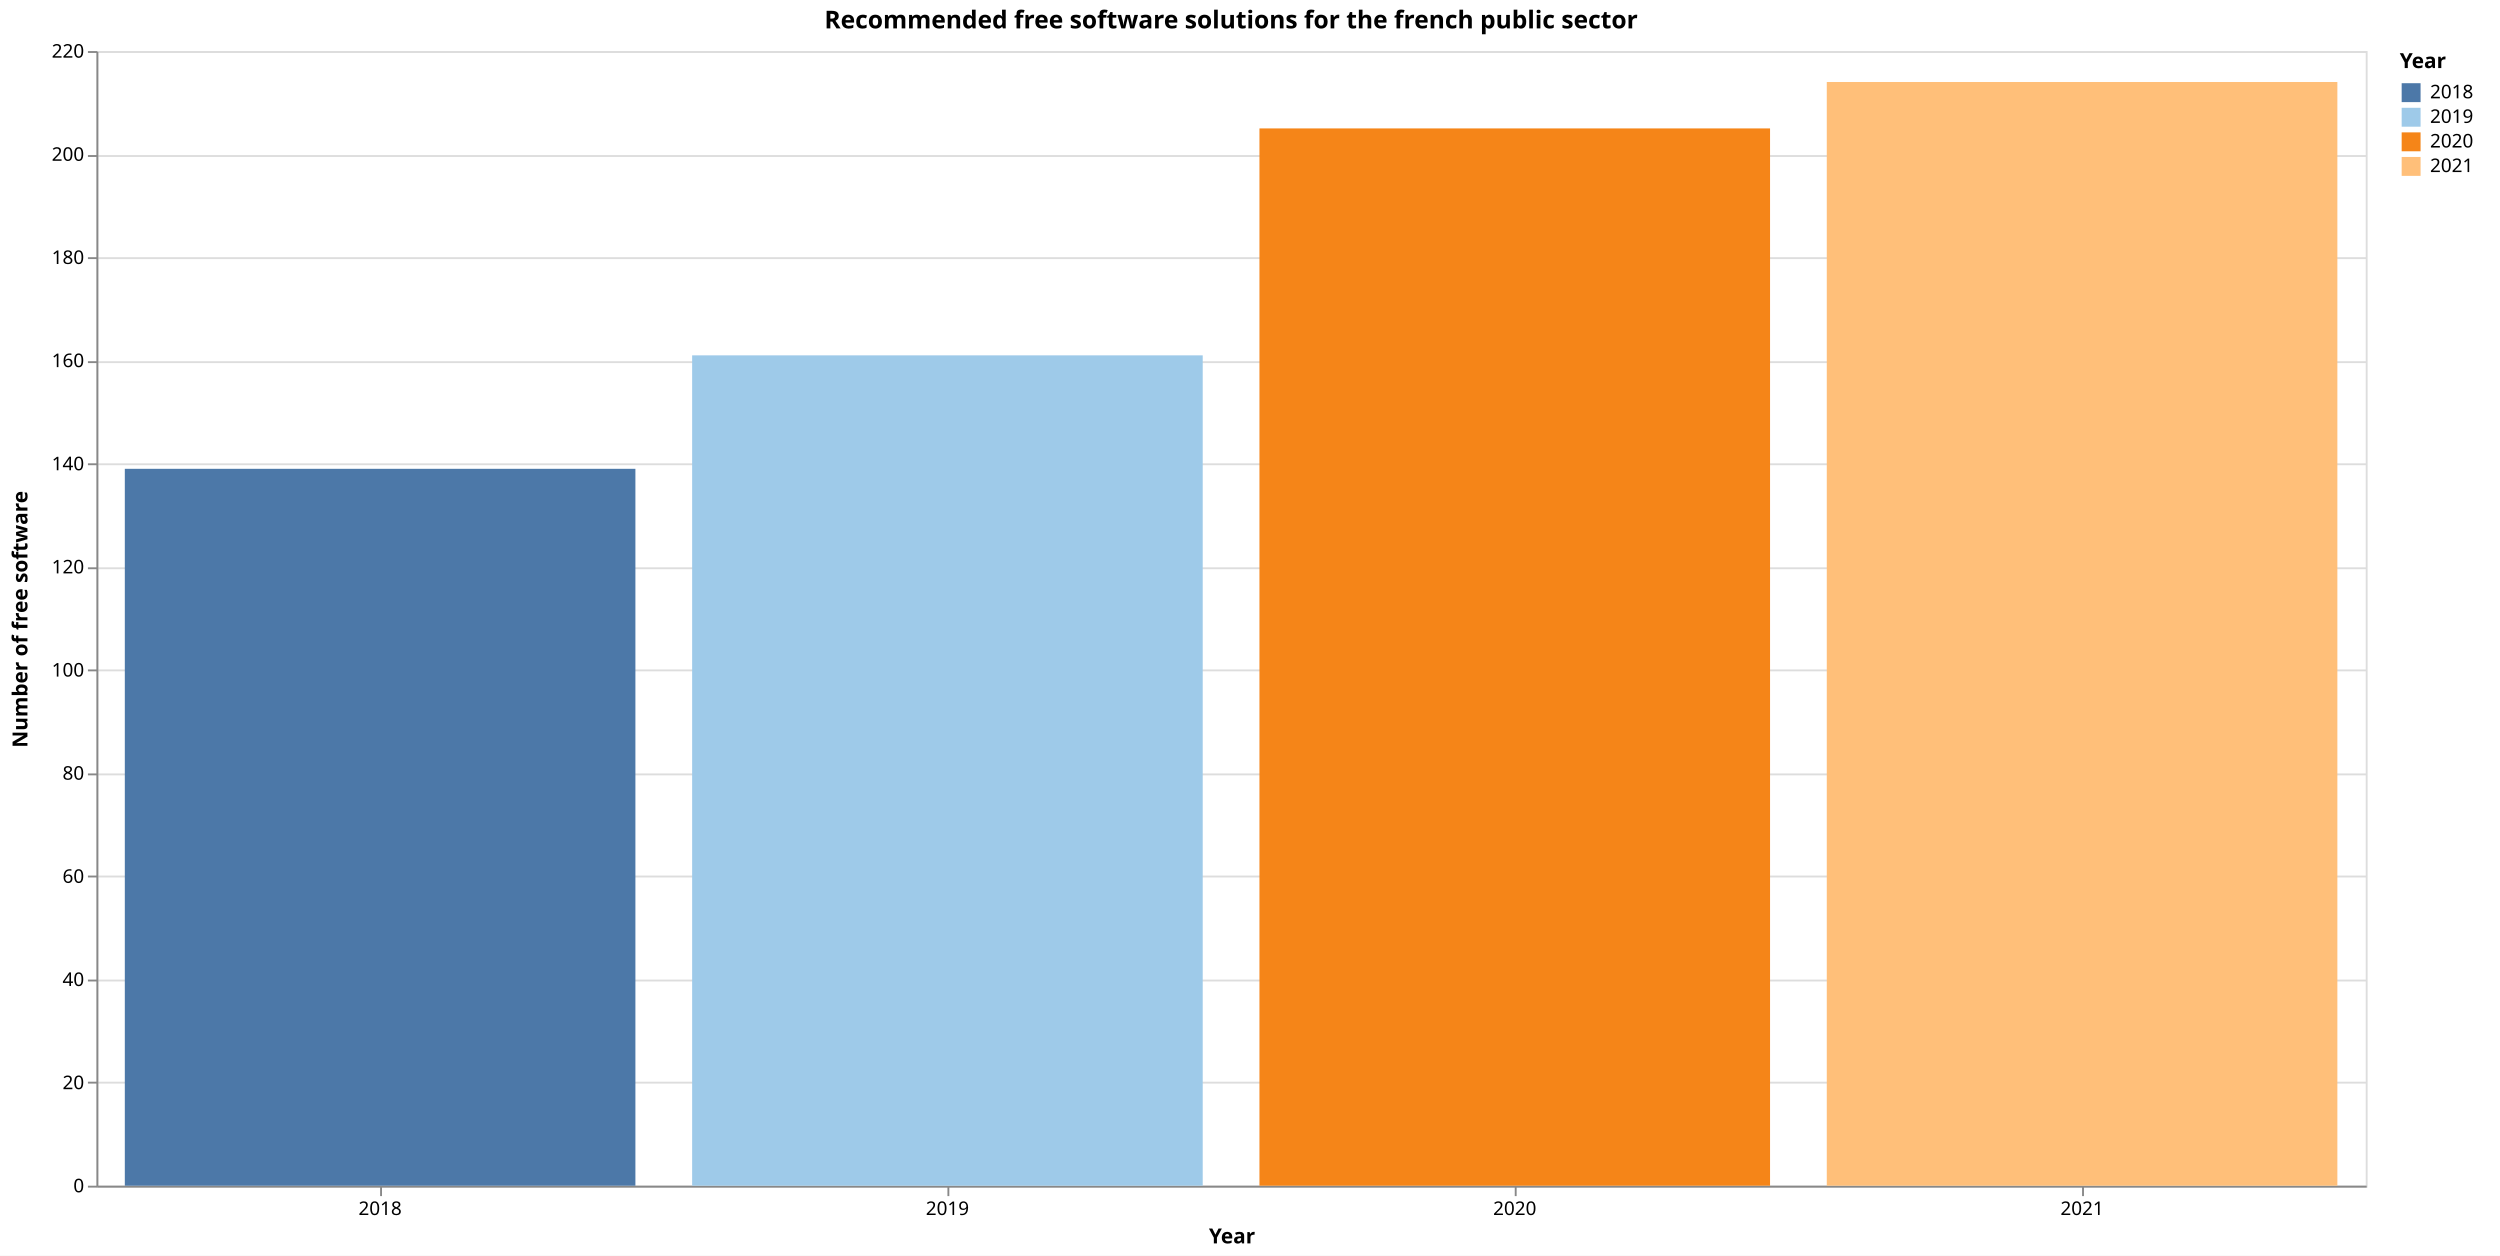
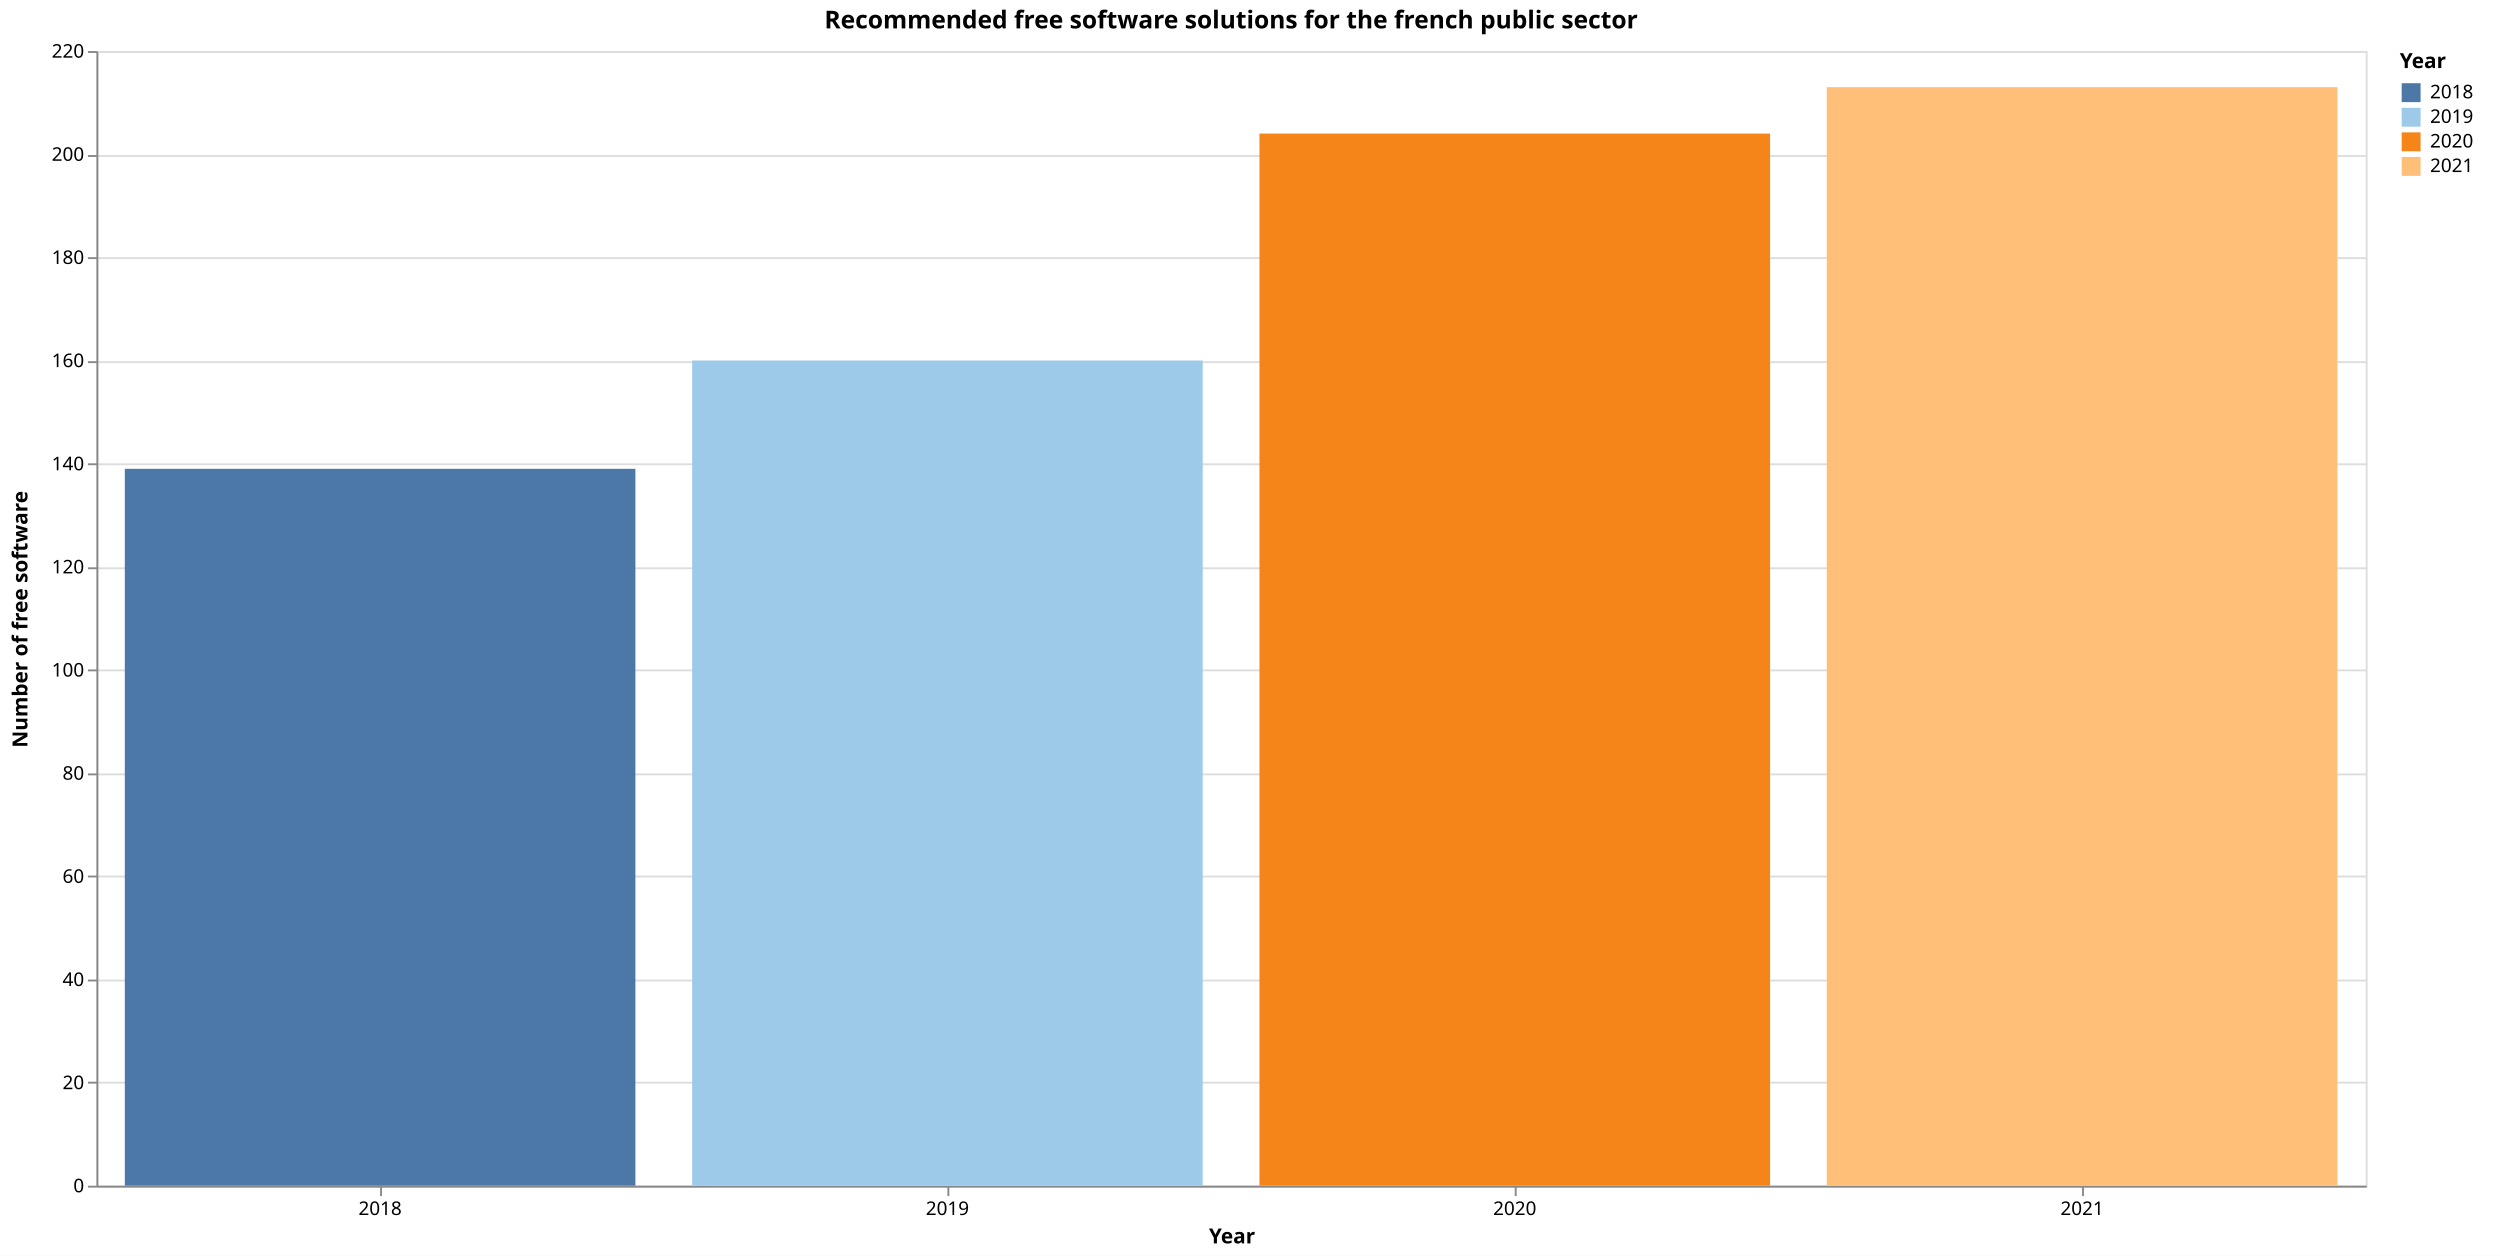
<svg xmlns="http://www.w3.org/2000/svg" version="1.1" class="marks" width="1322" height="664" viewBox="0 0 1322 664">
  <rect width="1322" height="664" fill="white" />
  <g fill="none" stroke-miterlimit="10" transform="translate(51,27)">
    <g class="mark-group role-frame root" role="graphics-object" aria-roledescription="group mark container">
      <g transform="translate(0,0)">
        <path class="background" aria-hidden="true" d="M0.5,0.5h1200v600h-1200Z" stroke="#ddd" />
        <g>
          <g class="mark-group role-axis" aria-hidden="true">
            <g transform="translate(0.5,0.5)">
              <path class="background" aria-hidden="true" d="M0,0h0v0h0Z" pointer-events="none" />
              <g>
                <g class="mark-rule role-axis-grid" pointer-events="none">
                  <line transform="translate(0,600)" x2="1200" y2="0" stroke="#ddd" stroke-width="1" opacity="1" />
                  <line transform="translate(0,545)" x2="1200" y2="0" stroke="#ddd" stroke-width="1" opacity="1" />
                  <line transform="translate(0,491)" x2="1200" y2="0" stroke="#ddd" stroke-width="1" opacity="1" />
                  <line transform="translate(0,436)" x2="1200" y2="0" stroke="#ddd" stroke-width="1" opacity="1" />
                  <line transform="translate(0,382)" x2="1200" y2="0" stroke="#ddd" stroke-width="1" opacity="1" />
                  <line transform="translate(0,327)" x2="1200" y2="0" stroke="#ddd" stroke-width="1" opacity="1" />
                  <line transform="translate(0,273)" x2="1200" y2="0" stroke="#ddd" stroke-width="1" opacity="1" />
                  <line transform="translate(0,218)" x2="1200" y2="0" stroke="#ddd" stroke-width="1" opacity="1" />
                  <line transform="translate(0,164)" x2="1200" y2="0" stroke="#ddd" stroke-width="1" opacity="1" />
                  <line transform="translate(0,109)" x2="1200" y2="0" stroke="#ddd" stroke-width="1" opacity="1" />
                  <line transform="translate(0,55)" x2="1200" y2="0" stroke="#ddd" stroke-width="1" opacity="1" />
                  <line transform="translate(0,0)" x2="1200" y2="0" stroke="#ddd" stroke-width="1" opacity="1" />
                </g>
              </g>
              <path class="foreground" aria-hidden="true" d="" pointer-events="none" display="none" />
            </g>
          </g>
          <g class="mark-group role-axis" role="graphics-symbol" aria-roledescription="axis" aria-label="X-axis titled 'Year' for a discrete scale with 4 values: 2018, 2019, 2020, 2021">
            <g transform="translate(0.5,600.5)">
              <path class="background" aria-hidden="true" d="M0,0h0v0h0Z" pointer-events="none" />
              <g>
                <g class="mark-rule role-axis-tick" pointer-events="none">
                  <line transform="translate(150,0)" x2="0" y2="5" stroke="#888" stroke-width="1" opacity="1" />
                  <line transform="translate(450,0)" x2="0" y2="5" stroke="#888" stroke-width="1" opacity="1" />
                  <line transform="translate(750,0)" x2="0" y2="5" stroke="#888" stroke-width="1" opacity="1" />
                  <line transform="translate(1050,0)" x2="0" y2="5" stroke="#888" stroke-width="1" opacity="1" />
                </g>
                <g class="mark-text role-axis-label" pointer-events="none">
                  <text text-anchor="middle" transform="translate(149.5,15)" font-family="sans-serif" font-size="10px" fill="#000" opacity="1">2018</text>
                  <text text-anchor="middle" transform="translate(449.5,15)" font-family="sans-serif" font-size="10px" fill="#000" opacity="1">2019</text>
                  <text text-anchor="middle" transform="translate(749.5,15)" font-family="sans-serif" font-size="10px" fill="#000" opacity="1">2020</text>
                  <text text-anchor="middle" transform="translate(1049.5,15)" font-family="sans-serif" font-size="10px" fill="#000" opacity="1">2021</text>
                </g>
                <g class="mark-rule role-axis-domain" pointer-events="none">
                  <line transform="translate(0,0)" x2="1200" y2="0" stroke="#888" stroke-width="1" opacity="1" />
                </g>
                <g class="mark-text role-axis-title" pointer-events="none">
                  <text text-anchor="middle" transform="translate(600,30)" font-family="sans-serif" font-size="11px" font-weight="bold" fill="#000" opacity="1">Year</text>
                </g>
              </g>
              <path class="foreground" aria-hidden="true" d="" pointer-events="none" display="none" />
            </g>
          </g>
          <g class="mark-group role-axis" role="graphics-symbol" aria-roledescription="axis" aria-label="Y-axis titled 'Number of free software' for a linear scale with values from 0 to 220">
            <g transform="translate(0.5,0.5)">
              <path class="background" aria-hidden="true" d="M0,0h0v0h0Z" pointer-events="none" />
              <g>
                <g class="mark-rule role-axis-tick" pointer-events="none">
                  <line transform="translate(0,600)" x2="-5" y2="0" stroke="#888" stroke-width="1" opacity="1" />
                  <line transform="translate(0,545)" x2="-5" y2="0" stroke="#888" stroke-width="1" opacity="1" />
                  <line transform="translate(0,491)" x2="-5" y2="0" stroke="#888" stroke-width="1" opacity="1" />
                  <line transform="translate(0,436)" x2="-5" y2="0" stroke="#888" stroke-width="1" opacity="1" />
                  <line transform="translate(0,382)" x2="-5" y2="0" stroke="#888" stroke-width="1" opacity="1" />
                  <line transform="translate(0,327)" x2="-5" y2="0" stroke="#888" stroke-width="1" opacity="1" />
                  <line transform="translate(0,273)" x2="-5" y2="0" stroke="#888" stroke-width="1" opacity="1" />
                  <line transform="translate(0,218)" x2="-5" y2="0" stroke="#888" stroke-width="1" opacity="1" />
                  <line transform="translate(0,164)" x2="-5" y2="0" stroke="#888" stroke-width="1" opacity="1" />
                  <line transform="translate(0,109)" x2="-5" y2="0" stroke="#888" stroke-width="1" opacity="1" />
                  <line transform="translate(0,55)" x2="-5" y2="0" stroke="#888" stroke-width="1" opacity="1" />
                  <line transform="translate(0,0)" x2="-5" y2="0" stroke="#888" stroke-width="1" opacity="1" />
                </g>
                <g class="mark-text role-axis-label" pointer-events="none">
                  <text text-anchor="end" transform="translate(-7,603)" font-family="sans-serif" font-size="10px" fill="#000" opacity="1">0</text>
                  <text text-anchor="end" transform="translate(-7,548.4545)" font-family="sans-serif" font-size="10px" fill="#000" opacity="1">20</text>
                  <text text-anchor="end" transform="translate(-7,493.9091)" font-family="sans-serif" font-size="10px" fill="#000" opacity="1">40</text>
                  <text text-anchor="end" transform="translate(-7,439.3636)" font-family="sans-serif" font-size="10px" fill="#000" opacity="1">60</text>
                  <text text-anchor="end" transform="translate(-7,384.8182)" font-family="sans-serif" font-size="10px" fill="#000" opacity="1">80</text>
                  <text text-anchor="end" transform="translate(-7,330.2727)" font-family="sans-serif" font-size="10px" fill="#000" opacity="1">100</text>
                  <text text-anchor="end" transform="translate(-7,275.7273)" font-family="sans-serif" font-size="10px" fill="#000" opacity="1">120</text>
                  <text text-anchor="end" transform="translate(-7,221.1818)" font-family="sans-serif" font-size="10px" fill="#000" opacity="1">140</text>
                  <text text-anchor="end" transform="translate(-7,166.6364)" font-family="sans-serif" font-size="10px" fill="#000" opacity="1">160</text>
                  <text text-anchor="end" transform="translate(-7,112.0909)" font-family="sans-serif" font-size="10px" fill="#000" opacity="1">180</text>
                  <text text-anchor="end" transform="translate(-7,57.54545)" font-family="sans-serif" font-size="10px" fill="#000" opacity="1">200</text>
                  <text text-anchor="end" transform="translate(-7,3)" font-family="sans-serif" font-size="10px" fill="#000" opacity="1">220</text>
                </g>
                <g class="mark-rule role-axis-domain" pointer-events="none">
                  <line transform="translate(0,600)" x2="0" y2="-600" stroke="#888" stroke-width="1" opacity="1" />
                </g>
                <g class="mark-text role-axis-title" pointer-events="none">
                  <text text-anchor="middle" transform="translate(-35,300) rotate(-90) translate(0,-2)" font-family="sans-serif" font-size="11px" font-weight="bold" fill="#000" opacity="1">Number of free software</text>
                </g>
              </g>
              <path class="foreground" aria-hidden="true" d="" pointer-events="none" display="none" />
            </g>
          </g>
          <g class="mark-rect role-mark marks" role="graphics-object" aria-roledescription="rect mark container">
            <path aria-label="year: 2018; count: 139" role="graphics-symbol" aria-roledescription="bar" d="M15,220.909h270v379.091h-270Z" fill="#4c78a8" />
-             <path aria-label="year: 2019; count: 161" role="graphics-symbol" aria-roledescription="bar" d="M315,160.909h270v439.091h-270Z" fill="#9ecae9" />
-             <path aria-label="year: 2020; count: 205" role="graphics-symbol" aria-roledescription="bar" d="M615,40.909h270v559.091h-270Z" fill="#f58518" />
-             <path aria-label="year: 2021; count: 214" role="graphics-symbol" aria-roledescription="bar" d="M915,16.364h270v583.636h-270Z" fill="#ffbf79" />
+             <path aria-label="year: 2019; count: 160" role="graphics-symbol" aria-roledescription="bar" d="M315,163.636h270v436.364h-270Z" fill="#9ecae9" />
+             <path aria-label="year: 2020; count: 204" role="graphics-symbol" aria-roledescription="bar" d="M615,43.636h270v556.364h-270Z" fill="#f58518" />
+             <path aria-label="year: 2021; count: 213" role="graphics-symbol" aria-roledescription="bar" d="M915,19.091h270v580.909h-270Z" fill="#ffbf79" />
          </g>
          <g class="mark-group role-legend" role="graphics-symbol" aria-roledescription="legend" aria-label="Symbol legend titled 'Year' for fill color with 4 values: 2018, 2019, 2020, 2021">
            <g transform="translate(1218,0)">
              <path class="background" aria-hidden="true" d="M0,0h48v66h-48Z" pointer-events="none" />
              <g>
                <g class="mark-group role-legend-entry">
                  <g transform="translate(0,16)">
                    <path class="background" aria-hidden="true" d="M0,0h0v0h0Z" pointer-events="none" />
                    <g>
                      <g class="mark-group role-scope" role="graphics-object" aria-roledescription="group mark container">
                        <g transform="translate(0,0)">
                          <path class="background" aria-hidden="true" d="M0,0h48v11h-48Z" pointer-events="none" opacity="1" />
                          <g>
                            <g class="mark-symbol role-legend-symbol" pointer-events="none">
                              <path transform="translate(6,6)" d="M-5,-5h10v10h-10Z" fill="#4c78a8" stroke-width="1.5" opacity="1" />
                            </g>
                            <g class="mark-text role-legend-label" pointer-events="none">
                              <text text-anchor="start" transform="translate(16,9)" font-family="sans-serif" font-size="10px" fill="#000" opacity="1">2018</text>
                            </g>
                          </g>
                          <path class="foreground" aria-hidden="true" d="" pointer-events="none" display="none" />
                        </g>
                        <g transform="translate(0,13)">
                          <path class="background" aria-hidden="true" d="M0,0h48v11h-48Z" pointer-events="none" opacity="1" />
                          <g>
                            <g class="mark-symbol role-legend-symbol" pointer-events="none">
                              <path transform="translate(6,6)" d="M-5,-5h10v10h-10Z" fill="#9ecae9" stroke-width="1.5" opacity="1" />
                            </g>
                            <g class="mark-text role-legend-label" pointer-events="none">
                              <text text-anchor="start" transform="translate(16,9)" font-family="sans-serif" font-size="10px" fill="#000" opacity="1">2019</text>
                            </g>
                          </g>
                          <path class="foreground" aria-hidden="true" d="" pointer-events="none" display="none" />
                        </g>
                        <g transform="translate(0,26)">
                          <path class="background" aria-hidden="true" d="M0,0h48v11h-48Z" pointer-events="none" opacity="1" />
                          <g>
                            <g class="mark-symbol role-legend-symbol" pointer-events="none">
                              <path transform="translate(6,6)" d="M-5,-5h10v10h-10Z" fill="#f58518" stroke-width="1.5" opacity="1" />
                            </g>
                            <g class="mark-text role-legend-label" pointer-events="none">
                              <text text-anchor="start" transform="translate(16,9)" font-family="sans-serif" font-size="10px" fill="#000" opacity="1">2020</text>
                            </g>
                          </g>
                          <path class="foreground" aria-hidden="true" d="" pointer-events="none" display="none" />
                        </g>
                        <g transform="translate(0,39)">
                          <path class="background" aria-hidden="true" d="M0,0h48v11h-48Z" pointer-events="none" opacity="1" />
                          <g>
                            <g class="mark-symbol role-legend-symbol" pointer-events="none">
                              <path transform="translate(6,6)" d="M-5,-5h10v10h-10Z" fill="#ffbf79" stroke-width="1.5" opacity="1" />
                            </g>
                            <g class="mark-text role-legend-label" pointer-events="none">
                              <text text-anchor="start" transform="translate(16,9)" font-family="sans-serif" font-size="10px" fill="#000" opacity="1">2021</text>
                            </g>
                          </g>
                          <path class="foreground" aria-hidden="true" d="" pointer-events="none" display="none" />
                        </g>
                      </g>
                    </g>
                    <path class="foreground" aria-hidden="true" d="" pointer-events="none" display="none" />
                  </g>
                </g>
                <g class="mark-text role-legend-title" pointer-events="none">
                  <text text-anchor="start" transform="translate(0,9)" font-family="sans-serif" font-size="11px" font-weight="bold" fill="#000" opacity="1">Year</text>
                </g>
              </g>
              <path class="foreground" aria-hidden="true" d="" pointer-events="none" display="none" />
            </g>
          </g>
          <g class="mark-group role-title">
            <g transform="translate(600,-22)">
              <path class="background" aria-hidden="true" d="M0,0h0v0h0Z" pointer-events="none" />
              <g>
                <g class="mark-text role-title-text" role="graphics-symbol" aria-roledescription="title" aria-label="Title text 'Recommended free software solutions for the french public sector'" pointer-events="none">
                  <text text-anchor="middle" transform="translate(0,10)" font-family="sans-serif" font-size="13px" font-weight="bold" fill="#000" opacity="1">Recommended free software solutions for the french public sector</text>
                </g>
              </g>
              <path class="foreground" aria-hidden="true" d="" pointer-events="none" display="none" />
            </g>
          </g>
        </g>
        <path class="foreground" aria-hidden="true" d="" display="none" />
      </g>
    </g>
  </g>
</svg>
